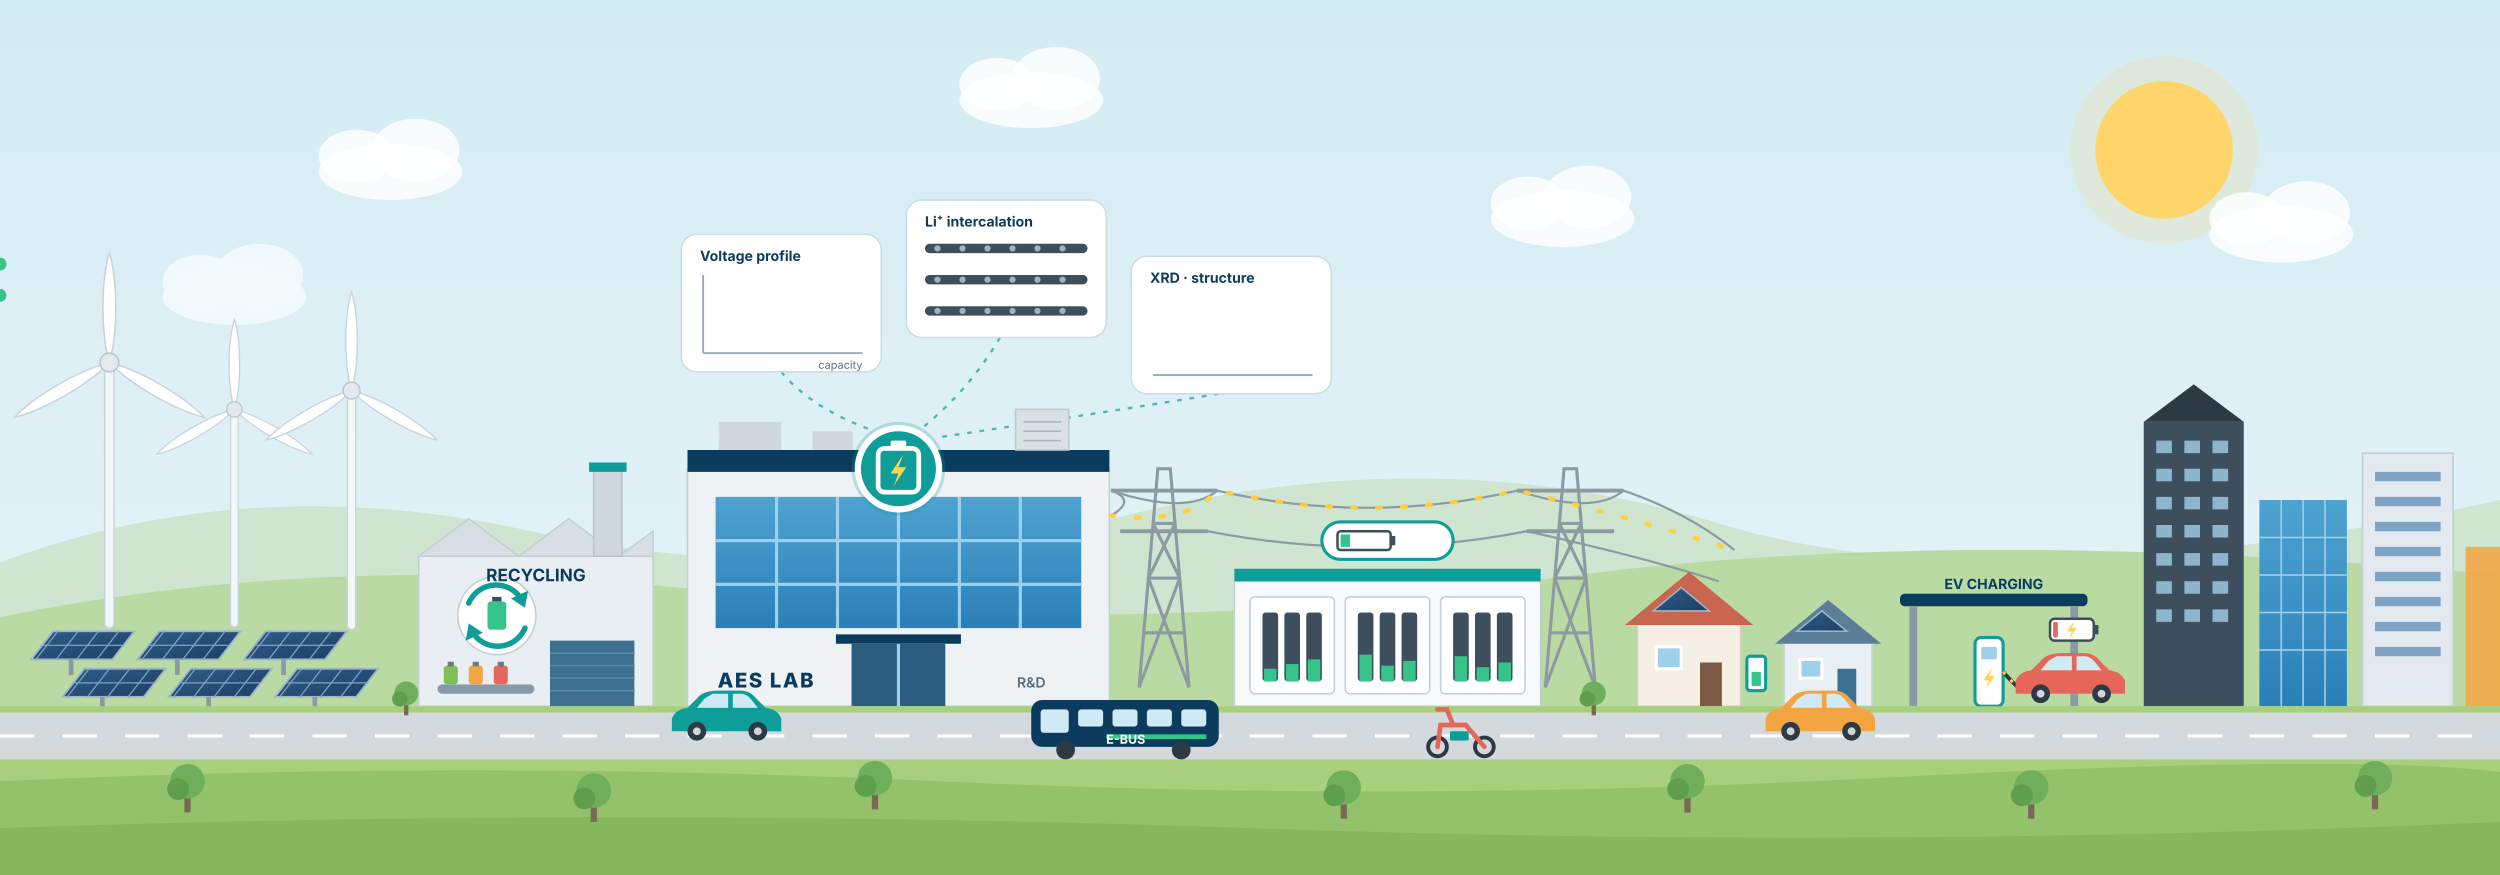
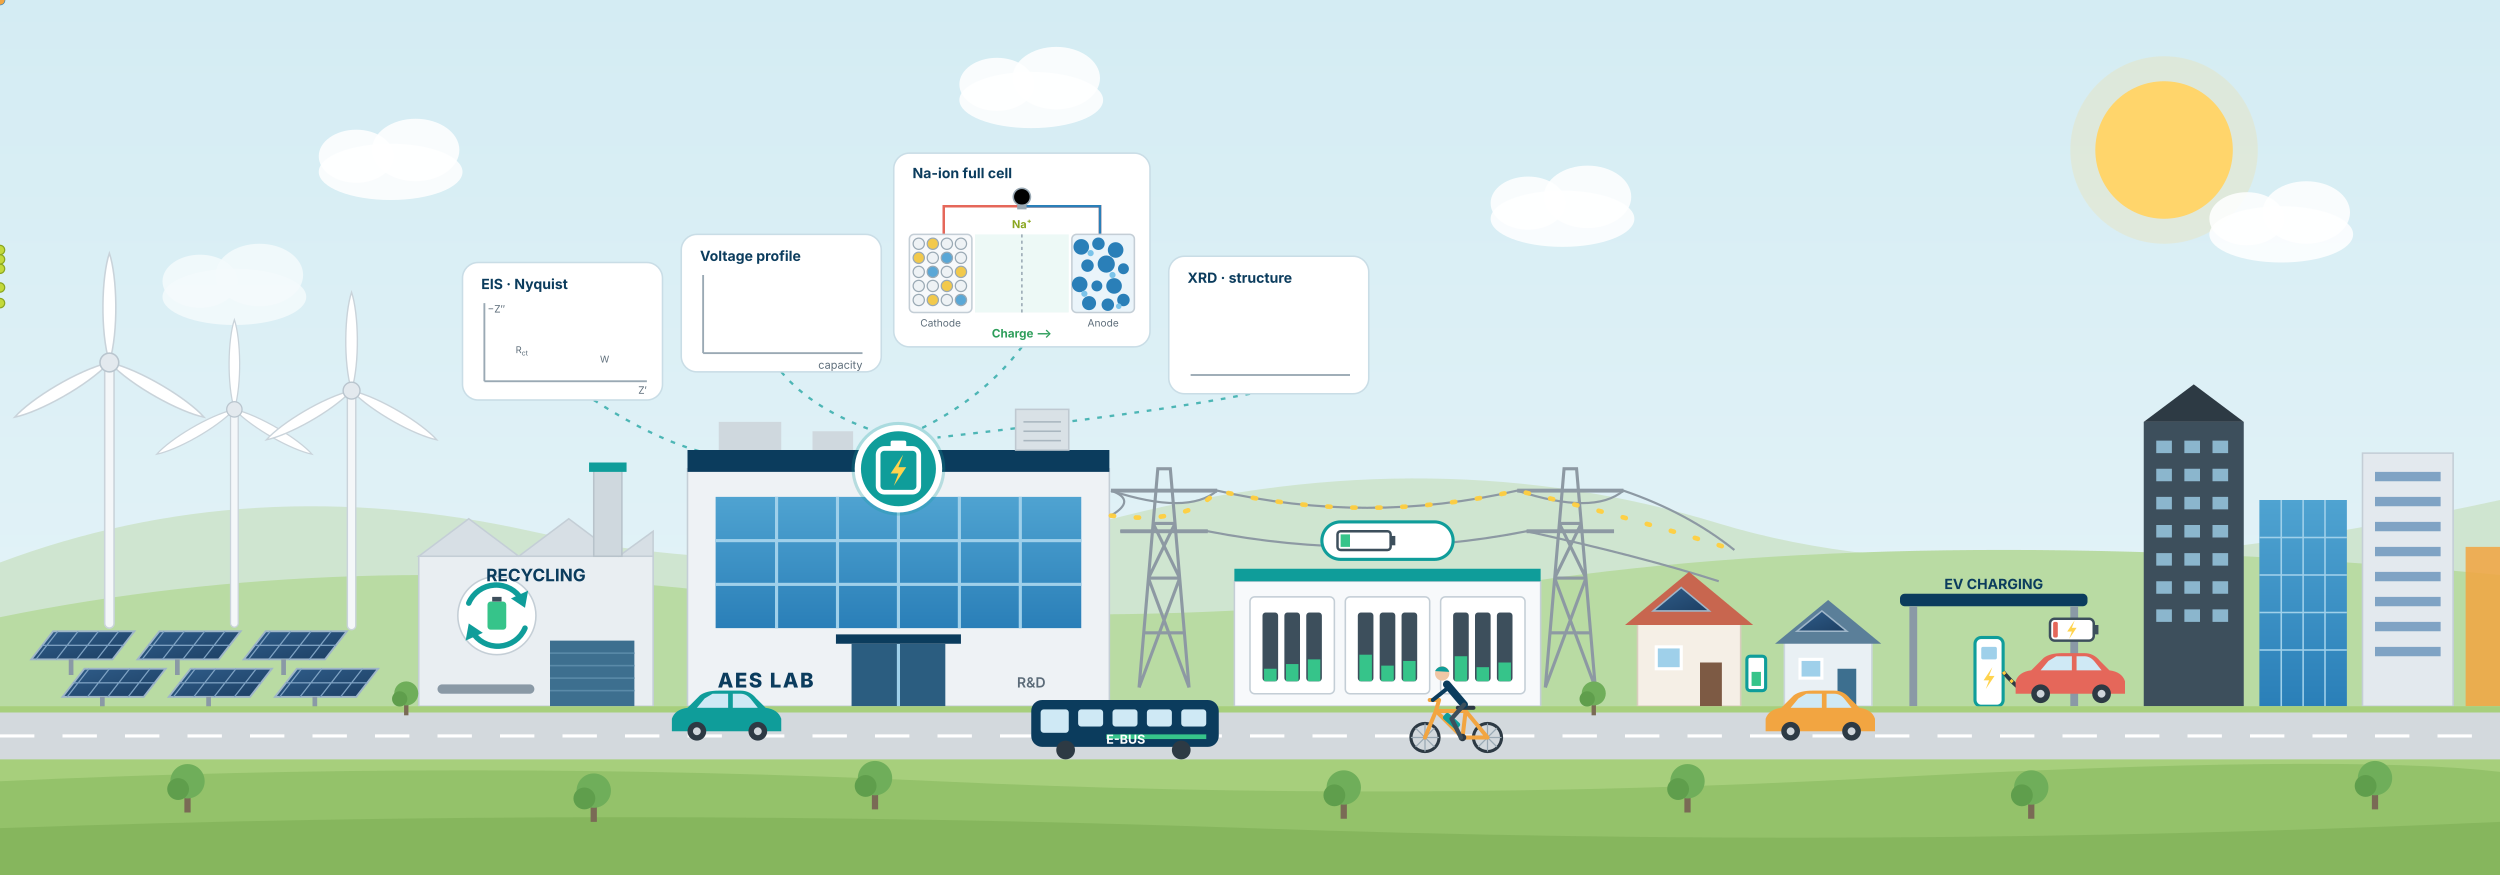
<svg xmlns="http://www.w3.org/2000/svg" viewBox="0 0 1600 560" preserveAspectRatio="xMidYMax slice" role="img" aria-labelledby="t">
  <defs>
    <linearGradient id="sky" x1="0" y1="0" x2="0" y2="1">
      <stop offset="0" stop-color="#d4ecf3" />
      <stop offset="1" stop-color="#e8f5f9" />
    </linearGradient>
    <linearGradient id="glass" x1="0" y1="0" x2="0" y2="1">
      <stop offset="0" stop-color="#4fa3d1" />
      <stop offset="1" stop-color="#2a7fb8" />
    </linearGradient>
    <linearGradient id="panel" x1="0" y1="0" x2="1" y2="1">
      <stop offset="0" stop-color="#2f5d8a" />
      <stop offset="1" stop-color="#1d3f63" />
    </linearGradient>
    <g id="turbine">
      <rect x="-3" y="0" width="6" height="170" rx="3" fill="#f4f7f9" stroke="#c9d3da" />
      <g>
        <animateTransform attributeName="transform" type="rotate" from="0" to="360" dur="7s" repeatCount="indefinite" />
        <path d="M0 0 C6 -20 5 -55 0 -70 C-5 -55 -6 -20 0 0Z" fill="#fff" stroke="#c9d3da" />
        <path d="M0 0 C6 -20 5 -55 0 -70 C-5 -55 -6 -20 0 0Z" fill="#fff" stroke="#c9d3da" transform="rotate(120)" />
        <path d="M0 0 C6 -20 5 -55 0 -70 C-5 -55 -6 -20 0 0Z" fill="#fff" stroke="#c9d3da" transform="rotate(240)" />
      </g>
      <circle r="6" fill="#e3e9ee" stroke="#b9c5ce" />
    </g>
    <g id="solar">
      <path d="M0 18 L14 0 H66 L52 18Z" fill="url(#panel)" stroke="#9fb6c9" stroke-width="1.2" />
      <path d="M17 0 L3 18 M30 0 L16 18 M43 0 L29 18 M56 0 L42 18 M7 9 H59" stroke="#7fa3c4" stroke-width=".8" />
      <rect x="24" y="18" width="3" height="10" fill="#8a99a6" />
    </g>
    <g id="cloud">
      <ellipse cx="0" cy="0" rx="46" ry="18" fill="#fff" opacity=".85" />
      <ellipse cx="-22" cy="-10" rx="24" ry="17" fill="#fff" opacity=".85" />
      <ellipse cx="16" cy="-14" rx="28" ry="20" fill="#fff" opacity=".85" />
    </g>
    <g id="tree">
      <rect x="-2" y="0" width="4" height="14" fill="#7a6a55" />
      <circle cy="-6" r="11" fill="#6fae5a" />
      <circle cx="-6" cy="-1" r="7" fill="#5f9e4c" />
    </g>
    <g id="bolt">
      <path d="M3 -10 L-5 2 H0 L-3 10 L5 -2 H0Z" fill="#ffd34d" />
    </g>
    <g id="pylon" fill="none" stroke="#8d99a3" stroke-width="2">
      <path d="M-16 140 L-4 0 L4 0 L16 140 M-10 70 H10 M-13 105 H13 M-7 35 H7 M-16 140 L10 70 M16 140 L-10 70 M-10 70 L7 35 M10 70 L-7 35" />
      <path d="M-34 14 H34 M-28 40 H28" stroke-width="2.5" />
    </g>
    <g id="car">
      <path d="M0 18 V10 Q2 4 10 3 L18 -5 Q22 -8 30 -8 H44 Q50 -8 54 -3 L60 3 Q68 4 70 10 V18Z" fill="currentColor" />
      <path d="M21 -3 L26 -6 H36 V3 H16Z M39 -6 H44 Q48 -6 51 -2 L55 3 H39Z" fill="#cfe9f5" />
      <circle cx="16" cy="18" r="6" fill="#2d3a44" />
      <circle cx="16" cy="18" r="2.5" fill="#cfd6db" />
      <circle cx="55" cy="18" r="6" fill="#2d3a44" />
      <circle cx="55" cy="18" r="2.5" fill="#cfd6db" />
    </g>
  </defs>
  <rect width="1600" height="560" fill="url(#sky)" />
  <circle cx="1385" cy="96" r="44" fill="#ffd56b" />
  <circle cx="1385" cy="96" r="60" fill="#ffd56b" opacity=".18">
    <animate attributeName="r" values="56;66;56" dur="5s" repeatCount="indefinite" />
  </circle>
  <g>
    <animateTransform attributeName="transform" type="translate" values="0 0;70 0;0 0" dur="38s" repeatCount="indefinite" />
    <use href="#cloud" x="250" y="110" />
  </g>
  <g>
    <animateTransform attributeName="transform" type="translate" values="0 0;-60 0;0 0" dur="46s" repeatCount="indefinite" />
    <use href="#cloud" x="660" y="64" />
  </g>
  <g>
    <animateTransform attributeName="transform" type="translate" values="0 0;80 0;0 0" dur="42s" repeatCount="indefinite" />
    <use href="#cloud" x="1000" y="140" />
  </g>
  <g>
    <animateTransform attributeName="transform" type="translate" values="0 0;-50 0;0 0" dur="34s" repeatCount="indefinite" />
    <use href="#cloud" x="1460" y="150" />
  </g>
  <g opacity=".7">
    <animateTransform attributeName="transform" type="translate" values="0 0;55 0;0 0" dur="30s" repeatCount="indefinite" />
    <use href="#cloud" x="150" y="190" />
  </g>
  <path d="M0 360 Q160 300 340 340 T720 330 T1100 335 T1600 320 V460 H0Z" fill="#cfe5d0" />
  <path d="M0 395 Q220 350 470 380 T980 372 T1600 368 V470 H0Z" fill="#b9dba3" />
  <use href="#turbine" x="70" y="232" />
  <use href="#turbine" x="150" y="262" transform="translate(150 262) scale(.82) translate(-150 -262)" />
  <use href="#turbine" x="225" y="250" transform="translate(225 250) scale(.9) translate(-225 -250)" />
  <g>
    <use href="#solar" x="20" y="404" />
    <use href="#solar" x="88" y="404" />
    <use href="#solar" x="156" y="404" />
    <use href="#solar" x="40" y="428" />
    <use href="#solar" x="108" y="428" />
    <use href="#solar" x="176" y="428" />
  </g>
  <g>
    <rect x="268" y="356" width="150" height="96" fill="#e9eef2" stroke="#c4ced6" />
    <path d="M268 356 L300 332 L332 356 L364 332 L396 356 L418 340 V356Z" fill="#d7dfe5" stroke="#c4ced6" />
    <rect x="380" y="300" width="18" height="56" fill="#cfd8de" stroke="#b8c3cb" />
    <rect x="377" y="296" width="24" height="6" fill="#0f9d9a" />
    <circle cx="318" cy="394" r="25" fill="#fff" stroke="#c4ced6" />
-     <g fill="none" stroke="#0f9d9a" stroke-width="3.5" stroke-linecap="round">
-       <path d="M300 386 A19 19 0 0 1 334 384" />
-       <path d="M336 402 A19 19 0 0 1 302 404" />
-     </g>
-     <path d="M338 378 L336 389 L327 383Z M298 410 L300 399 L309 405Z" fill="#0f9d9a" />
+     <g>
+       <animateTransform attributeName="transform" type="rotate" from="0 318 394" to="360 318 394" dur="6s" repeatCount="indefinite" />
+       <g fill="none" stroke="#0f9d9a" stroke-width="3.5" stroke-linecap="round">
+         <path d="M300 386 A19 19 0 0 1 334 384" />
+         <path d="M336 402 A19 19 0 0 1 302 404" />
+       </g>
+       <path d="M338 378 L336 389 L327 383Z M298 410 L300 399 L309 405Z" fill="#0f9d9a" />
+     </g>
    <rect x="312" y="385" width="12" height="18" rx="2" fill="#36c48a" />
    <rect x="315" y="382" width="6" height="3" fill="#3d4f5c" />
    <rect x="352" y="410" width="54" height="42" fill="#3d6f8f" />
    <path d="M352 418 H406 M352 426 H406 M352 434 H406 M352 442 H406" stroke="#5a8aa8" />
    <rect x="280" y="438" width="62" height="6" rx="3" fill="#8a99a6" />
-     <g>
-       <rect x="284" y="426" width="9" height="12" rx="2" fill="#7fbf5a" />
-       <rect x="286.5" y="423.5" width="4" height="3" fill="#6c7a85" />
-       <rect x="300" y="426" width="9" height="12" rx="2" fill="#f2a541" />
-       <rect x="302.5" y="423.5" width="4" height="3" fill="#6c7a85" />
-       <rect x="316" y="426" width="9" height="12" rx="2" fill="#e5675a" />
-       <rect x="318.5" y="423.5" width="4" height="3" fill="#6c7a85" />
-     </g>
+     <g opacity="0">
+       <animateTransform attributeName="transform" type="translate" values="0 0;58 0" dur="4.5s" begin="-0.0s" repeatCount="indefinite" />
+       <animate attributeName="opacity" values="0;1;1;0" keyTimes="0;.12;.85;1" dur="4.5s" begin="-0.0s" repeatCount="indefinite" />
+       <rect x="282" y="426" width="9" height="12" rx="2" fill="#7fbf5a" />
+       <rect x="284.5" y="423.5" width="4" height="3" fill="#6c7a85" />
+     </g>
+     <g opacity="0">
+       <animateTransform attributeName="transform" type="translate" values="0 0;58 0" dur="4.5s" begin="-1.5s" repeatCount="indefinite" />
+       <animate attributeName="opacity" values="0;1;1;0" keyTimes="0;.12;.85;1" dur="4.5s" begin="-1.5s" repeatCount="indefinite" />
+       <rect x="282" y="426" width="9" height="12" rx="2" fill="#f2a541" />
+       <rect x="284.5" y="423.5" width="4" height="3" fill="#6c7a85" />
+     </g>
+     <g opacity="0">
+       <animateTransform attributeName="transform" type="translate" values="0 0;58 0" dur="4.5s" begin="-3.0s" repeatCount="indefinite" />
+       <animate attributeName="opacity" values="0;1;1;0" keyTimes="0;.12;.85;1" dur="4.5s" begin="-3.0s" repeatCount="indefinite" />
+       <rect x="282" y="426" width="9" height="12" rx="2" fill="#e5675a" />
+       <rect x="284.5" y="423.5" width="4" height="3" fill="#6c7a85" />
+     </g>
+     <text x="383" y="292" font-family="Inter,Arial,sans-serif" font-size="8" font-weight="800" fill="#36c48a" opacity="0">Li<animateTransform attributeName="transform" type="translate" values="0 0;10 -26" dur="6s" begin="-0.0s" repeatCount="indefinite" />
+       <animate attributeName="opacity" values="0;1;1;0" keyTimes="0;.15;.7;1" dur="6s" begin="-0.0s" repeatCount="indefinite" />
+     </text>
+     <text x="391" y="292" font-family="Inter,Arial,sans-serif" font-size="8" font-weight="800" fill="#7f8c96" opacity="0">Ni<animateTransform attributeName="transform" type="translate" values="0 0;-10 -26" dur="6s" begin="-1.5s" repeatCount="indefinite" />
+       <animate attributeName="opacity" values="0;1;1;0" keyTimes="0;.15;.7;1" dur="6s" begin="-1.5s" repeatCount="indefinite" />
+     </text>
+     <text x="383" y="292" font-family="Inter,Arial,sans-serif" font-size="8" font-weight="800" fill="#2a7fb8" opacity="0">Co<animateTransform attributeName="transform" type="translate" values="0 0;10 -26" dur="6s" begin="-3.0s" repeatCount="indefinite" />
+       <animate attributeName="opacity" values="0;1;1;0" keyTimes="0;.15;.7;1" dur="6s" begin="-3.0s" repeatCount="indefinite" />
+     </text>
+     <text x="391" y="292" font-family="Inter,Arial,sans-serif" font-size="8" font-weight="800" fill="#9b6bd1" opacity="0">Mn<animateTransform attributeName="transform" type="translate" values="0 0;-10 -26" dur="6s" begin="-4.5s" repeatCount="indefinite" />
+       <animate attributeName="opacity" values="0;1;1;0" keyTimes="0;.15;.7;1" dur="6s" begin="-4.5s" repeatCount="indefinite" />
+     </text>
    <text x="343" y="372" font-family="Inter,Arial,sans-serif" font-size="11" font-weight="700" fill="#0b3c5d" text-anchor="middle">RECYCLING</text>
  </g>
  <g fill="none" stroke="#0f9d9a" stroke-width="1.5" stroke-dasharray="3 5" opacity=".7">
    <path d="M500 238 Q520 262 560 276" />
-     <path d="M640 216 Q620 250 590 274" />
-     <path d="M780 252 Q720 262 600 280" />
+     <path d="M654 222 Q630 254 590 274" />
+     <path d="M800 252 Q740 264 600 280" />
+     <path d="M380 256 Q420 282 452 290" />
  </g>
  <g>
    <animateTransform attributeName="transform" type="translate" values="0 0;0 -6;0 0" dur="4.5s" repeatCount="indefinite" />
    <rect x="436" y="150" width="128" height="88" rx="10" fill="#fff" stroke="#c9dde6" />
    <text x="448" y="167" font-family="Inter,Arial,sans-serif" font-size="9" font-weight="700" fill="#0b3c5d">Voltage profile</text>
    <path d="M450 226 H552 M450 226 V176" stroke="#9aa9b4" stroke-width="1.2" />
    <path d="M452 220 C470 200 480 196 500 194 S535 188 548 180" fill="none" stroke="#e5675a" stroke-width="2.2" stroke-dasharray="160" stroke-dashoffset="160">
      <animate attributeName="stroke-dashoffset" values="160;0;0;160" keyTimes="0;.45;.85;1" dur="5s" repeatCount="indefinite" />
    </path>
    <path d="M452 186 C470 202 480 206 500 208 S535 214 548 222" fill="none" stroke="#2a7fb8" stroke-width="2.2" stroke-dasharray="160" stroke-dashoffset="160">
      <animate attributeName="stroke-dashoffset" values="160;160;0;0;160" keyTimes="0;.2;.65;.85;1" dur="5s" repeatCount="indefinite" />
    </path>
    <text x="552" y="236" font-family="Inter,Arial,sans-serif" font-size="7" fill="#5b6b78" text-anchor="end">capacity</text>
  </g>
  <g>
-     <animateTransform attributeName="transform" type="translate" values="0 0;0 -7;0 0" dur="5.2s" begin="-1.5s" repeatCount="indefinite" />
-     <rect x="580" y="128" width="128" height="88" rx="10" fill="#fff" stroke="#c9dde6" />
-     <text x="592" y="145" font-family="Inter,Arial,sans-serif" font-size="9" font-weight="700" fill="#0b3c5d">Li⁺ intercalation</text>
-     <g fill="#3d4f5c">
-       <rect x="592" y="156" width="104" height="6" rx="3" />
-       <rect x="592" y="176" width="104" height="6" rx="3" />
-       <rect x="592" y="196" width="104" height="6" rx="3" />
-     </g>
-     <g fill="#9fb3c2">
-       <circle cx="600" cy="159" r="2" />
-       <circle cx="616" cy="159" r="2" />
-       <circle cx="632" cy="159" r="2" />
-       <circle cx="648" cy="159" r="2" />
-       <circle cx="664" cy="159" r="2" />
-       <circle cx="680" cy="159" r="2" />
-       <circle cx="600" cy="179" r="2" />
-       <circle cx="616" cy="179" r="2" />
-       <circle cx="632" cy="179" r="2" />
-       <circle cx="648" cy="179" r="2" />
-       <circle cx="664" cy="179" r="2" />
-       <circle cx="680" cy="179" r="2" />
-       <circle cx="600" cy="199" r="2" />
-       <circle cx="616" cy="199" r="2" />
-       <circle cx="632" cy="199" r="2" />
-       <circle cx="648" cy="199" r="2" />
-       <circle cx="664" cy="199" r="2" />
-       <circle cx="680" cy="199" r="2" />
-     </g>
-     <g fill="#36c48a">
-       <circle cy="169" r="4">
-         <animate attributeName="cx" values="586;700;586" dur="4s" repeatCount="indefinite" />
-       </circle>
-       <circle cy="169" r="4">
-         <animate attributeName="cx" values="586;700;586" dur="4s" begin="-1.3s" repeatCount="indefinite" />
-       </circle>
-       <circle cy="189" r="4">
-         <animate attributeName="cx" values="700;586;700" dur="4.6s" repeatCount="indefinite" />
-       </circle>
-       <circle cy="189" r="4">
-         <animate attributeName="cx" values="700;586;700" dur="4.6s" begin="-2.2s" repeatCount="indefinite" />
-       </circle>
-       <circle cy="169" r="4">
-         <animate attributeName="cx" values="586;700;586" dur="4s" begin="-2.7s" repeatCount="indefinite" />
-       </circle>
+     <animateTransform attributeName="transform" type="translate" values="0 0;0 -6;0 0" dur="5.2s" begin="-1.5s" repeatCount="indefinite" />
+     <rect x="572" y="98" width="164" height="124" rx="10" fill="#fff" stroke="#c9dde6" />
+     <text x="584" y="114" font-family="Inter,Arial,sans-serif" font-size="9" font-weight="700" fill="#0b3c5d">Na-ion full cell</text>
+     <path id="wire" d="M604 150 V132 H704 V150" fill="none" stroke="#e5675a" stroke-width="1.6" />
+     <path d="M654 132 H704 V150" fill="none" stroke="#2a7fb8" stroke-width="1.6" />
+     <circle cx="654" cy="126" r="9" fill="#ffd34d" opacity="0">
+       <animate attributeName="opacity" values="0;0;.45;.45;0" keyTimes="0;.5;.54;.96;1" dur="6s" repeatCount="indefinite" />
+     </circle>
+     <circle cx="654" cy="126" r="5.5" stroke="#9aa9b4" stroke-width="1">
+       <animate attributeName="fill" values="#eef2f5;#eef2f5;#ffd34d;#ffd34d;#eef2f5" keyTimes="0;.5;.54;.96;1" dur="6s" repeatCount="indefinite" />
+     </circle>
+     <rect x="651" y="131" width="6" height="3" fill="#9aa9b4" />
+     <g font-family="Inter,Arial,sans-serif" font-size="7" font-weight="700" fill="#2a7fb8">
+       <g>
+         <animateMotion dur="6s" repeatCount="indefinite" keyPoints="0;1;1;0;0" keyTimes="0;.42;.5;.92;1" calcMode="linear">
+           <mpath href="#wire" />
+         </animateMotion>
+         <circle r="3.4" fill="#2a7fb8" />
+         <text x="-2.6" y="2.4" fill="#fff" font-size="5.5">e</text>
+       </g>
+     </g>
+     <rect x="582" y="150" width="40" height="50" rx="3" fill="#f7f9fb" stroke="#c4ced6" />
+     <circle cx="588" cy="156" r="3.6" fill="#eef2f5" stroke="#9aa9b4" stroke-width=".8" />
+     <circle cx="588" cy="165" r="3.6" fill="#f2c94c" stroke="#9aa9b4" stroke-width=".8" />
+     <circle cx="588" cy="174" r="3.6" fill="#eef2f5" stroke="#9aa9b4" stroke-width=".8" />
+     <circle cx="588" cy="183" r="3.6" fill="#eef2f5" stroke="#9aa9b4" stroke-width=".8" />
+     <circle cx="588" cy="192" r="3.6" fill="#eef2f5" stroke="#9aa9b4" stroke-width=".8" />
+     <circle cx="597" cy="156" r="3.6" fill="#f2c94c" stroke="#9aa9b4" stroke-width=".8" />
+     <circle cx="597" cy="165" r="3.6" fill="#eef2f5" stroke="#9aa9b4" stroke-width=".8" />
+     <circle cx="597" cy="174" r="3.6" fill="#5aa7d6" stroke="#9aa9b4" stroke-width=".8" />
+     <circle cx="597" cy="183" r="3.6" fill="#eef2f5" stroke="#9aa9b4" stroke-width=".8" />
+     <circle cx="597" cy="192" r="3.6" fill="#f2c94c" stroke="#9aa9b4" stroke-width=".8" />
+     <circle cx="606" cy="156" r="3.6" fill="#eef2f5" stroke="#9aa9b4" stroke-width=".8" />
+     <circle cx="606" cy="165" r="3.6" fill="#5aa7d6" stroke="#9aa9b4" stroke-width=".8" />
+     <circle cx="606" cy="174" r="3.6" fill="#eef2f5" stroke="#9aa9b4" stroke-width=".8" />
+     <circle cx="606" cy="183" r="3.6" fill="#f2c94c" stroke="#9aa9b4" stroke-width=".8" />
+     <circle cx="606" cy="192" r="3.6" fill="#eef2f5" stroke="#9aa9b4" stroke-width=".8" />
+     <circle cx="615" cy="156" r="3.6" fill="#eef2f5" stroke="#9aa9b4" stroke-width=".8" />
+     <circle cx="615" cy="165" r="3.6" fill="#eef2f5" stroke="#9aa9b4" stroke-width=".8" />
+     <circle cx="615" cy="174" r="3.6" fill="#f2c94c" stroke="#9aa9b4" stroke-width=".8" />
+     <circle cx="615" cy="183" r="3.6" fill="#eef2f5" stroke="#9aa9b4" stroke-width=".8" />
+     <circle cx="615" cy="192" r="3.6" fill="#5aa7d6" stroke="#9aa9b4" stroke-width=".8" />
+     <rect x="686" y="150" width="40" height="50" rx="3" fill="#eaf4fa" stroke="#c4ced6" />
+     <g fill="#2a7fb8">
+       <circle cx="692" cy="158" r="5" />
+       <circle cx="703" cy="156" r="4" />
+       <circle cx="714" cy="160" r="5" />
+       <circle cx="696" cy="170" r="4" />
+       <circle cx="708" cy="169" r="5.5" />
+       <circle cx="719" cy="172" r="3.5" />
+       <circle cx="691" cy="182" r="5" />
+       <circle cx="702" cy="183" r="3.5" />
+       <circle cx="713" cy="183" r="5" />
+       <circle cx="697" cy="194" r="4.5" />
+       <circle cx="709" cy="195" r="4" />
+       <circle cx="719" cy="192" r="4" />
+     </g>
+     <g fill="#7cc4ea">
+       <circle cx="698" cy="162" r="2" />
+       <circle cx="712" cy="176" r="2" />
+       <circle cx="694" cy="188" r="2" />
+       <circle cx="716" cy="196" r="1.8" />
+     </g>
+     <rect x="624" y="150" width="60" height="50" fill="#e6f6f2" opacity=".7" />
+     <path d="M654 150 V200" stroke="#9aa9b4" stroke-width="1" stroke-dasharray="2 2" />
+     <circle cy="160" r="3" fill="#c3d93b" stroke="#8aa61f" stroke-width=".8">
+       <animate attributeName="cx" values="606;700;700;606;606" keyTimes="0;.42;.5;.92;1" dur="6s" begin="-0.00s" repeatCount="indefinite" />
+     </circle>
+     <circle cy="172" r="3" fill="#c3d93b" stroke="#8aa61f" stroke-width=".8">
+       <animate attributeName="cx" values="606;700;700;606;606" keyTimes="0;.42;.5;.92;1" dur="6s" begin="-0.18s" repeatCount="indefinite" />
+     </circle>
+     <circle cy="184" r="3" fill="#c3d93b" stroke="#8aa61f" stroke-width=".8">
+       <animate attributeName="cx" values="606;700;700;606;606" keyTimes="0;.42;.5;.92;1" dur="6s" begin="-0.36s" repeatCount="indefinite" />
+     </circle>
+     <circle cy="194" r="3" fill="#c3d93b" stroke="#8aa61f" stroke-width=".8">
+       <animate attributeName="cx" values="606;700;700;606;606" keyTimes="0;.42;.5;.92;1" dur="6s" begin="-0.54s" repeatCount="indefinite" />
+     </circle>
+     <circle cy="166" r="3" fill="#c3d93b" stroke="#8aa61f" stroke-width=".8">
+       <animate attributeName="cx" values="606;700;700;606;606" keyTimes="0;.42;.5;.92;1" dur="6s" begin="-0.72s" repeatCount="indefinite" />
+     </circle>
+     <g font-family="Inter,Arial,sans-serif" font-size="6.5" fill="#5b6b78" text-anchor="middle">
+       <text x="602" y="209">Cathode</text>
+       <text x="706" y="209">Anode</text>
+     </g>
+     <g font-family="Inter,Arial,sans-serif" font-size="7.5" font-weight="700" text-anchor="middle">
+       <text x="654" y="216" fill="#2e9e5b">Charge ⟶<animate attributeName="opacity" calcMode="discrete" values="1;0" keyTimes="0;.5" dur="6s" repeatCount="indefinite" />
+       </text>
+       <text x="654" y="216" fill="#d9534f" opacity="0">⟵ Discharge<animate attributeName="opacity" calcMode="discrete" values="0;1" keyTimes="0;.5" dur="6s" repeatCount="indefinite" />
+       </text>
+     </g>
+     <text x="654" y="146" font-family="Inter,Arial,sans-serif" font-size="7" font-weight="700" fill="#8aa61f" text-anchor="middle">Na⁺</text>
+   </g>
+   <g>
+     <animateTransform attributeName="transform" type="translate" values="0 0;0 -6;0 0" dur="5s" begin="-2.4s" repeatCount="indefinite" />
+     <rect x="296" y="168" width="128" height="88" rx="10" fill="#fff" stroke="#c9dde6" />
+     <text x="308" y="185" font-family="Inter,Arial,sans-serif" font-size="9" font-weight="700" fill="#0b3c5d">EIS · Nyquist</text>
+     <path d="M310 244 H414 M310 244 V194" stroke="#9aa9b4" stroke-width="1.2" />
+     <g font-family="Inter,Arial,sans-serif" font-size="6.5" fill="#5b6b78">
+       <text x="414" y="252" text-anchor="end">Z′</text>
+       <text x="312" y="200">−Z″</text>
+     </g>
+     <path id="nyq" d="M318 243 A23 23 0 0 1 364 243 L398 206" fill="none" stroke="#0f9d9a" stroke-width="2" stroke-linecap="round" stroke-dasharray="160" stroke-dashoffset="160">
+       <animate attributeName="stroke-dashoffset" values="160;0;0;160" keyTimes="0;.55;.85;1" dur="5s" repeatCount="indefinite" />
+     </path>
+     <circle r="3" fill="#f2a541">
+       <animateMotion dur="5s" repeatCount="indefinite" keyPoints="0;1;1;0" keyTimes="0;.55;.85;1" calcMode="linear">
+         <mpath href="#nyq" />
+       </animateMotion>
+     </circle>
+     <g font-family="Inter,Arial,sans-serif" font-size="6" fill="#5b6b78">
+       <text x="330" y="226">R<tspan font-size="4.5" dy="1.5">ct</tspan>
+       </text>
+       <text x="384" y="232">W</text>
    </g>
  </g>
  <g>
    <animateTransform attributeName="transform" type="translate" values="0 0;0 -5;0 0" dur="4.8s" begin="-3s" repeatCount="indefinite" />
-     <rect x="724" y="164" width="128" height="88" rx="10" fill="#fff" stroke="#c9dde6" />
-     <text x="736" y="181" font-family="Inter,Arial,sans-serif" font-size="9" font-weight="700" fill="#0b3c5d">XRD · structure</text>
-     <path d="M738 240 H840" stroke="#9aa9b4" stroke-width="1.2" />
-     <path d="M738 238 H752 L755 206 L758 238 H774 L776 222 L778 238 H792 L795 194 L798 238 H812 L814 226 L816 238 H826 L828 214 L830 238 H840" fill="none" stroke="#7c4dbe" stroke-width="1.8" stroke-linejoin="round" stroke-dasharray="400" stroke-dashoffset="400">
+     <rect x="748" y="164" width="128" height="88" rx="10" fill="#fff" stroke="#c9dde6" />
+     <text x="760" y="181" font-family="Inter,Arial,sans-serif" font-size="9" font-weight="700" fill="#0b3c5d">XRD · structure</text>
+     <path d="M762 240 H864" stroke="#9aa9b4" stroke-width="1.2" />
+     <path d="M762 238 H776 L779 206 L782 238 H798 L800 222 L802 238 H816 L819 194 L822 238 H836 L838 226 L840 238 H850 L852 214 L854 238 H864" fill="none" stroke="#7c4dbe" stroke-width="1.8" stroke-linejoin="round" stroke-dasharray="400" stroke-dashoffset="400">
      <animate attributeName="stroke-dashoffset" values="400;0;0;400" keyTimes="0;.5;.85;1" dur="6s" repeatCount="indefinite" />
    </path>
  </g>
  <g>
    <rect x="440" y="300" width="270" height="152" fill="#eef2f5" stroke="#c4ced6" />
    <rect x="440" y="288" width="270" height="14" fill="#0b3c5d" />
    <rect x="460" y="270" width="40" height="18" fill="#cfd8de" />
    <rect x="520" y="276" width="26" height="12" fill="#cfd8de" />
    <rect x="650" y="262" width="34" height="26" fill="#d9e1e6" stroke="#bfc9d1" />
    <path d="M655 270 h24 M655 276 h24 M655 282 h24" stroke="#a9b6bf" />
    <rect x="458" y="318" width="234" height="84" fill="url(#glass)" />
    <path d="M497 318 V402 M536 318 V402 M575 318 V402 M614 318 V402 M653 318 V402 M458 346 H692 M458 374 H692" stroke="#9fd0ea" stroke-width="2" />
    <rect x="545" y="412" width="60" height="40" fill="#2b5d80" />
    <path d="M575 412 V452" stroke="#9fd0ea" stroke-width="2" />
    <rect x="535" y="406" width="80" height="6" fill="#0b3c5d" />
    <circle cx="575" cy="300" r="30" fill="#0f9d9a" opacity=".25">
      <animate attributeName="r" values="27;36;27" dur="2.4s" repeatCount="indefinite" />
      <animate attributeName="opacity" values=".35;0;.35" dur="2.4s" repeatCount="indefinite" />
    </circle>
    <circle cx="575" cy="300" r="26" fill="#0f9d9a" stroke="#fff" stroke-width="4" />
    <rect x="562" y="287" width="26" height="28" rx="4" fill="none" stroke="#fff" stroke-width="3" />
    <rect x="570" y="282" width="10" height="5" rx="1" fill="#fff" />
    <use href="#bolt" x="575" y="301" />
    <text x="490" y="440" font-family="Inter,Arial,sans-serif" font-size="13" font-weight="800" fill="#0b3c5d" text-anchor="middle" letter-spacing="1">AES LAB</text>
    <text x="660" y="440" font-family="Inter,Arial,sans-serif" font-size="9" font-weight="600" fill="#5b6b78" text-anchor="middle">R&amp;D</text>
  </g>
  <use href="#pylon" x="745" y="300" />
  <use href="#pylon" x="1005" y="300" />
  <g fill="none" stroke="#8d99a3" stroke-width="1.4">
    <path d="M711 330 Q728 320 711 314 M711 314 Q760 330 779 314 Q875 336 971 314 Q1020 330 1039 314 Q1080 328 1110 352" />
    <path d="M717 340 Q740 340 773 340 Q875 360 977 340 Q1050 356 1100 372" />
  </g>
  <path id="flow" d="M711 330 Q760 336 779 314 Q875 336 971 314 Q1040 330 1110 352" fill="none" stroke="#ffcf3f" stroke-width="3" stroke-linecap="round" stroke-dasharray="2 14" opacity=".95">
    <animate attributeName="stroke-dashoffset" from="32" to="0" dur="1.2s" repeatCount="indefinite" />
  </path>
  <g>
    <rect x="790" y="372" width="196" height="80" fill="#f7f9fb" stroke="#c4ced6" />
    <g fill="#fff" stroke="#c4ced6">
      <rect x="800" y="382" width="54" height="62" rx="3" />
      <rect x="861" y="382" width="54" height="62" rx="3" />
      <rect x="922" y="382" width="54" height="62" rx="3" />
    </g>
    <g fill="#3d4f5c">
      <rect x="808" y="392" width="10" height="44" rx="2" />
      <rect x="822" y="392" width="10" height="44" rx="2" />
      <rect x="836" y="392" width="10" height="44" rx="2" />
      <rect x="869" y="392" width="10" height="44" rx="2" />
      <rect x="883" y="392" width="10" height="44" rx="2" />
      <rect x="897" y="392" width="10" height="44" rx="2" />
      <rect x="930" y="392" width="10" height="44" rx="2" />
      <rect x="944" y="392" width="10" height="44" rx="2" />
      <rect x="958" y="392" width="10" height="44" rx="2" />
    </g>
    <g fill="#36c48a">
      <rect x="809" width="8" y="428" height="8">
        <animate attributeName="height" values="8;36;8" dur="6s" begin="0.0s" repeatCount="indefinite" />
        <animate attributeName="y" values="428;400;428" dur="6s" begin="0.0s" repeatCount="indefinite" />
      </rect>
      <rect x="823" width="8" y="425" height="11">
        <animate attributeName="height" values="11;41;11" dur="7s" begin="-0.7s" repeatCount="indefinite" />
        <animate attributeName="y" values="425;395;425" dur="7s" begin="-0.7s" repeatCount="indefinite" />
      </rect>
      <rect x="837" width="8" y="422" height="14">
        <animate attributeName="height" values="14;38;14" dur="8s" begin="-1.4s" repeatCount="indefinite" />
        <animate attributeName="y" values="422;398;422" dur="8s" begin="-1.4s" repeatCount="indefinite" />
      </rect>
      <rect x="870" width="8" y="419" height="17">
        <animate attributeName="height" values="17;43;17" dur="6s" begin="-2.1s" repeatCount="indefinite" />
        <animate attributeName="y" values="419;393;419" dur="6s" begin="-2.1s" repeatCount="indefinite" />
      </rect>
      <rect x="884" width="8" y="426" height="10">
        <animate attributeName="height" values="10;40;10" dur="7s" begin="-2.8s" repeatCount="indefinite" />
        <animate attributeName="y" values="426;396;426" dur="7s" begin="-2.8s" repeatCount="indefinite" />
      </rect>
      <rect x="898" width="8" y="423" height="13">
        <animate attributeName="height" values="13;37;13" dur="8s" begin="-3.5s" repeatCount="indefinite" />
        <animate attributeName="y" values="423;399;423" dur="8s" begin="-3.5s" repeatCount="indefinite" />
      </rect>
      <rect x="931" width="8" y="420" height="16">
        <animate attributeName="height" values="16;42;16" dur="6s" begin="-4.2s" repeatCount="indefinite" />
        <animate attributeName="y" values="420;394;420" dur="6s" begin="-4.2s" repeatCount="indefinite" />
      </rect>
      <rect x="945" width="8" y="427" height="9">
        <animate attributeName="height" values="9;39;9" dur="7s" begin="-4.9s" repeatCount="indefinite" />
        <animate attributeName="y" values="427;397;427" dur="7s" begin="-4.9s" repeatCount="indefinite" />
      </rect>
      <rect x="959" width="8" y="424" height="12">
        <animate attributeName="height" values="12;36;12" dur="8s" begin="-5.6s" repeatCount="indefinite" />
        <animate attributeName="y" values="424;400;424" dur="8s" begin="-5.6s" repeatCount="indefinite" />
      </rect>
    </g>
    <rect x="790" y="364" width="196" height="8" fill="#0f9d9a" />
    <rect x="846" y="334" width="84" height="24" rx="12" fill="#fff" stroke="#0f9d9a" stroke-width="2" />
    <rect x="856" y="340" width="34" height="12" rx="2" fill="none" stroke="#3d4f5c" stroke-width="1.6" />
    <rect x="890" y="343" width="3" height="6" fill="#3d4f5c" />
    <rect x="858" y="342" height="8" width="6" fill="#36c48a">
      <animate attributeName="width" values="6;12;18;24;30;24;18;12;6" keyTimes="0;.125;.25;.375;.5;.625;.75;.875;1" dur="8s" repeatCount="indefinite" />
    </rect>
    <g font-family="Inter,Arial,sans-serif" font-size="10" font-weight="700" fill="#0b3c5d">
      <text x="898" y="350" opacity="0">20%<animate attributeName="opacity" calcMode="discrete" values="1;0;0;0;0;0;0;0" keyTimes="0;.125;.25;.375;.5;.625;.75;.875" dur="8s" repeatCount="indefinite" />
      </text>
      <text x="898" y="350" opacity="0">40%<animate attributeName="opacity" calcMode="discrete" values="0;1;0;0;0;0;0;1" keyTimes="0;.125;.25;.375;.5;.625;.75;.875" dur="8s" repeatCount="indefinite" />
      </text>
      <text x="898" y="350" opacity="0">60%<animate attributeName="opacity" calcMode="discrete" values="0;0;1;0;0;0;1;0" keyTimes="0;.125;.25;.375;.5;.625;.75;.875" dur="8s" repeatCount="indefinite" />
      </text>
      <text x="898" y="350" opacity="0">80%<animate attributeName="opacity" calcMode="discrete" values="0;0;0;1;0;1;0;0" keyTimes="0;.125;.25;.375;.5;.625;.75;.875" dur="8s" repeatCount="indefinite" />
      </text>
      <text x="896" y="350" opacity="0">100%<animate attributeName="opacity" calcMode="discrete" values="0;0;0;0;1;0;0;0" keyTimes="0;.125;.25;.375;.5;.625;.75;.875" dur="8s" repeatCount="indefinite" />
      </text>
    </g>
  </g>
  <g>
    <rect x="1048" y="398" width="66" height="54" fill="#f5efe6" stroke="#d8cdbd" />
    <path d="M1040 400 L1081 366 L1122 400Z" fill="#c8664f" />
    <path d="M1058 391 L1076 376 L1094 391Z" fill="url(#panel)" stroke="#9fb6c9" />
    <rect x="1060" y="414" width="16" height="14" fill="#9fd0ea" stroke="#fff" stroke-width="2" />
    <rect x="1088" y="424" width="14" height="28" fill="#7d5a44" />
    <rect x="1118" y="420" width="12" height="22" rx="2" fill="#fff" stroke="#0f9d9a" stroke-width="2" />
    <rect x="1121" y="430" width="6" height="9" fill="#36c48a">
      <animate attributeName="height" values="4;17;4" dur="7s" repeatCount="indefinite" />
      <animate attributeName="y" values="435;422;435" dur="7s" repeatCount="indefinite" />
    </rect>
    <rect x="1142" y="410" width="56" height="42" fill="#e9f0f4" stroke="#cbd6dd" />
    <path d="M1136 412 L1170 384 L1204 412Z" fill="#5b7f99" />
    <path d="M1150 404 L1166 391 L1182 404Z" fill="url(#panel)" stroke="#9fb6c9" />
    <rect x="1152" y="422" width="14" height="12" fill="#9fd0ea" stroke="#fff" stroke-width="2" />
    <rect x="1176" y="428" width="12" height="24" fill="#3d6f8f" />
  </g>
  <g>
    <rect x="1216" y="380" width="120" height="8" rx="3" fill="#0b3c5d" />
    <rect x="1222" y="388" width="5" height="64" fill="#8a99a6" />
    <rect x="1325" y="388" width="5" height="64" fill="#8a99a6" />
    <rect x="1264" y="408" width="18" height="44" rx="4" fill="#fff" stroke="#0f9d9a" stroke-width="2" />
    <rect x="1268" y="414" width="10" height="8" rx="1" fill="#9fd0ea" />
    <use href="#bolt" x="1273" y="434" transform="translate(1273 434) scale(.7) translate(-1273 -434)" />
    <path d="M1282 430 Q1296 446 1294 438" fill="none" stroke="#2d3a44" stroke-width="2.5" />
    <path d="M1282 430 Q1296 446 1294 438" fill="none" stroke="#ffcf3f" stroke-width="2" stroke-dasharray="2 5">
      <animate attributeName="stroke-dashoffset" from="14" to="0" dur=".8s" repeatCount="indefinite" />
    </path>
    <use href="#car" x="1290" y="426" color="#e5675a" />
    <g>
      <rect x="1312" y="396" width="28" height="14" rx="3" fill="#fff" stroke="#3d4f5c" stroke-width="1.6" />
      <rect x="1340" y="400" width="3" height="6" fill="#3d4f5c" />
      <rect x="1314" y="398" height="10" width="3" rx="1" fill="#e5675a">
        <animate attributeName="width" values="3;24;24" keyTimes="0;.85;1" dur="5s" repeatCount="indefinite" />
        <animate attributeName="fill" values="#e5675a;#f2a541;#36c48a;#36c48a" keyTimes="0;.4;.8;1" dur="5s" repeatCount="indefinite" />
      </rect>
      <use href="#bolt" x="1326" y="403" transform="translate(1326 403) scale(.6) translate(-1326 -403)">
        <animate attributeName="opacity" values="1;.2;1" dur="1s" repeatCount="indefinite" />
      </use>
    </g>
    <text x="1276" y="377" font-family="Inter,Arial,sans-serif" font-size="9" font-weight="700" fill="#0b3c5d" text-anchor="middle">EV CHARGING</text>
  </g>
  <g>
    <rect x="1372" y="270" width="64" height="182" fill="#3d4f5c" />
    <path d="M1372 270 L1404 246 L1436 270Z" fill="#2d3a44" />
    <g fill="#9fd0ea" opacity=".8">
      <rect x="1380" y="282" width="10" height="8" />
      <rect x="1398" y="282" width="10" height="8" />
      <rect x="1416" y="282" width="10" height="8" />
      <rect x="1380" y="300" width="10" height="8" />
      <rect x="1398" y="300" width="10" height="8" />
      <rect x="1416" y="300" width="10" height="8" />
      <rect x="1380" y="318" width="10" height="8" />
      <rect x="1398" y="318" width="10" height="8" />
      <rect x="1416" y="318" width="10" height="8" />
      <rect x="1380" y="336" width="10" height="8" />
      <rect x="1398" y="336" width="10" height="8" />
      <rect x="1416" y="336" width="10" height="8" />
      <rect x="1380" y="354" width="10" height="8" />
      <rect x="1398" y="354" width="10" height="8" />
      <rect x="1416" y="354" width="10" height="8" />
      <rect x="1380" y="372" width="10" height="8" />
      <rect x="1398" y="372" width="10" height="8" />
      <rect x="1416" y="372" width="10" height="8" />
      <rect x="1380" y="390" width="10" height="8" />
      <rect x="1398" y="390" width="10" height="8" />
      <rect x="1416" y="390" width="10" height="8" />
    </g>
    <rect x="1446" y="320" width="56" height="132" fill="url(#glass)" />
    <path d="M1460 320 V452 M1474 320 V452 M1488 320 V452 M1446 344 H1502 M1446 368 H1502 M1446 392 H1502 M1446 416 H1502" stroke="#9fd0ea" />
    <rect x="1512" y="290" width="58" height="162" fill="#e3e9ee" stroke="#c4ced6" />
    <g fill="#7fa3c4">
      <rect x="1520" y="302" width="42" height="6" />
      <rect x="1520" y="318" width="42" height="6" />
      <rect x="1520" y="334" width="42" height="6" />
      <rect x="1520" y="350" width="42" height="6" />
      <rect x="1520" y="366" width="42" height="6" />
      <rect x="1520" y="382" width="42" height="6" />
      <rect x="1520" y="398" width="42" height="6" />
      <rect x="1520" y="414" width="42" height="6" />
    </g>
    <rect x="1578" y="350" width="40" height="102" fill="#f2a541" opacity=".85" />
  </g>
  <rect x="0" y="452" width="1600" height="108" fill="#a7cf7c" />
  <rect x="0" y="456" width="1600" height="30" fill="#d3d9dd" />
  <path d="M0 471 H1600" stroke="#fff" stroke-width="2" stroke-dasharray="22 18" />
  <g>
    <animateTransform attributeName="transform" type="translate" from="-500 0" to="1250 0" dur="16s" repeatCount="indefinite" />
    <use href="#car" x="430" y="450" color="#0f9d9a" />
  </g>
  <g>
    <animateTransform attributeName="transform" type="translate" from="-1200 0" to="550 0" dur="16s" begin="-9s" repeatCount="indefinite" />
    <use href="#car" x="1130" y="450" color="#f2a541" />
  </g>
  <g transform="translate(0 10)">
    <g>
      <animateTransform attributeName="transform" type="translate" from="1000 0" to="-900 0" dur="24s" repeatCount="indefinite" />
      <g transform="translate(1440 0) scale(-1 1)">
        <rect x="660" y="438" width="120" height="30" rx="7" fill="#0b3c5d" />
        <rect x="668" y="444" width="16" height="11" rx="2" fill="#cfe9f5" />
        <rect x="690" y="444" width="16" height="11" rx="2" fill="#cfe9f5" />
        <rect x="712" y="444" width="16" height="11" rx="2" fill="#cfe9f5" />
        <rect x="734" y="444" width="16" height="11" rx="2" fill="#cfe9f5" />
        <rect x="756" y="444" width="18" height="15" rx="2" fill="#cfe9f5" />
        <rect x="668" y="460" width="64" height="3" fill="#36c48a" />
        <circle cx="684" cy="470" r="6" fill="#2d3a44" />
        <circle cx="758" cy="470" r="6" fill="#2d3a44" />
      </g>
      <text x="708" y="466" font-family="Inter,Arial,sans-serif" font-size="8" font-weight="700" fill="#fff">E-BUS</text>
    </g>
  </g>
-   <g transform="translate(0 6)">
+   <g transform="translate(0 -2)">
    <g>
      <animateTransform attributeName="transform" type="translate" from="760 0" to="-1000 0" dur="13s" begin="-5s" repeatCount="indefinite" />
-       <g transform="translate(1870 0) scale(-1 1)">
-         <circle cx="920" cy="472" r="6" fill="none" stroke="#2d3a44" stroke-width="2.5" />
-         <circle cx="950" cy="472" r="6" fill="none" stroke="#2d3a44" stroke-width="2.5" />
-         <path d="M920 472 L932 458 H948 L950 472 M940 458 L944 448 H950" fill="none" stroke="#e5675a" stroke-width="3" stroke-linecap="round" />
-         <rect x="930" y="462" width="12" height="6" rx="1" fill="#0f9d9a" />
+       <g transform="translate(1864 0) scale(-1 1)">
+         <g fill="none" stroke="#2d3a44" stroke-width="2">
+           <circle cx="912" cy="474" r="9" />
+           <circle cx="952" cy="474" r="9" />
+         </g>
+         <g stroke="#9aa9b4" stroke-width=".8">
+           <path d="M903 474 H921 M912 465 V483 M906 468 L918 480 M918 468 L906 480">
+             <animateTransform attributeName="transform" type="rotate" from="0 912 474" to="360 912 474" dur="1s" repeatCount="indefinite" />
+           </path>
+           <path d="M943 474 H961 M952 465 V483 M946 468 L958 480 M958 468 L946 480">
+             <animateTransform attributeName="transform" type="rotate" from="0 952 474" to="360 952 474" dur="1s" repeatCount="indefinite" />
+           </path>
+         </g>
+         <g fill="none" stroke="#f2a541" stroke-width="2.6" stroke-linecap="round" stroke-linejoin="round">
+           <path d="M912 474 L928 474 L926 457 Z" />
+           <path d="M926 457 H945 L928 474" />
+           <path d="M945 457 L952 474" />
+           <path d="M945 457 L943 450 H949" />
+         </g>
+         <rect x="929" y="461" width="12" height="5" rx="1.5" fill="#0f9d9a" transform="rotate(-42 935 463.5)" />
+         <path d="M921 455 H931" stroke="#2d3a44" stroke-width="2.6" stroke-linecap="round" />
+         <circle cx="928" cy="474" r="2.4" fill="#2d3a44" />
+         <path d="M927 453 L938 440" stroke="#0b3c5d" stroke-width="5" stroke-linecap="round" />
+         <path d="M937 442 L947 450" stroke="#0b3c5d" stroke-width="2.6" stroke-linecap="round" />
+         <path d="M927 453 L935 462 L929 474" fill="none" stroke="#3d4f5c" stroke-width="2.8" stroke-linecap="round" stroke-linejoin="round" />
+         <circle cx="941" cy="433" r="4.6" fill="#f1c7a6" />
+         <path d="M936.5 432 A4.8 4.8 0 0 1 945.5 431.5 Z" fill="#0f9d9a" />
      </g>
    </g>
  </g>
  <path d="M0 500 Q300 486 600 500 T1200 498 T1600 494 V560 H0Z" fill="#94c26a" />
  <path d="M0 530 Q400 516 800 530 T1600 526 V560 H0Z" fill="#86b65d" />
  <use href="#tree" x="120" y="506" />
  <use href="#tree" x="380" y="512" />
  <use href="#tree" x="560" y="504" />
  <use href="#tree" x="860" y="510" />
  <use href="#tree" x="1080" y="506" />
  <use href="#tree" x="1300" y="510" />
  <use href="#tree" x="1520" y="504" />
  <use href="#tree" x="260" y="448" transform="translate(260 448) scale(.7) translate(-260 -448)" />
  <use href="#tree" x="1020" y="448" transform="translate(1020 448) scale(.7) translate(-1020 -448)" />
</svg>
